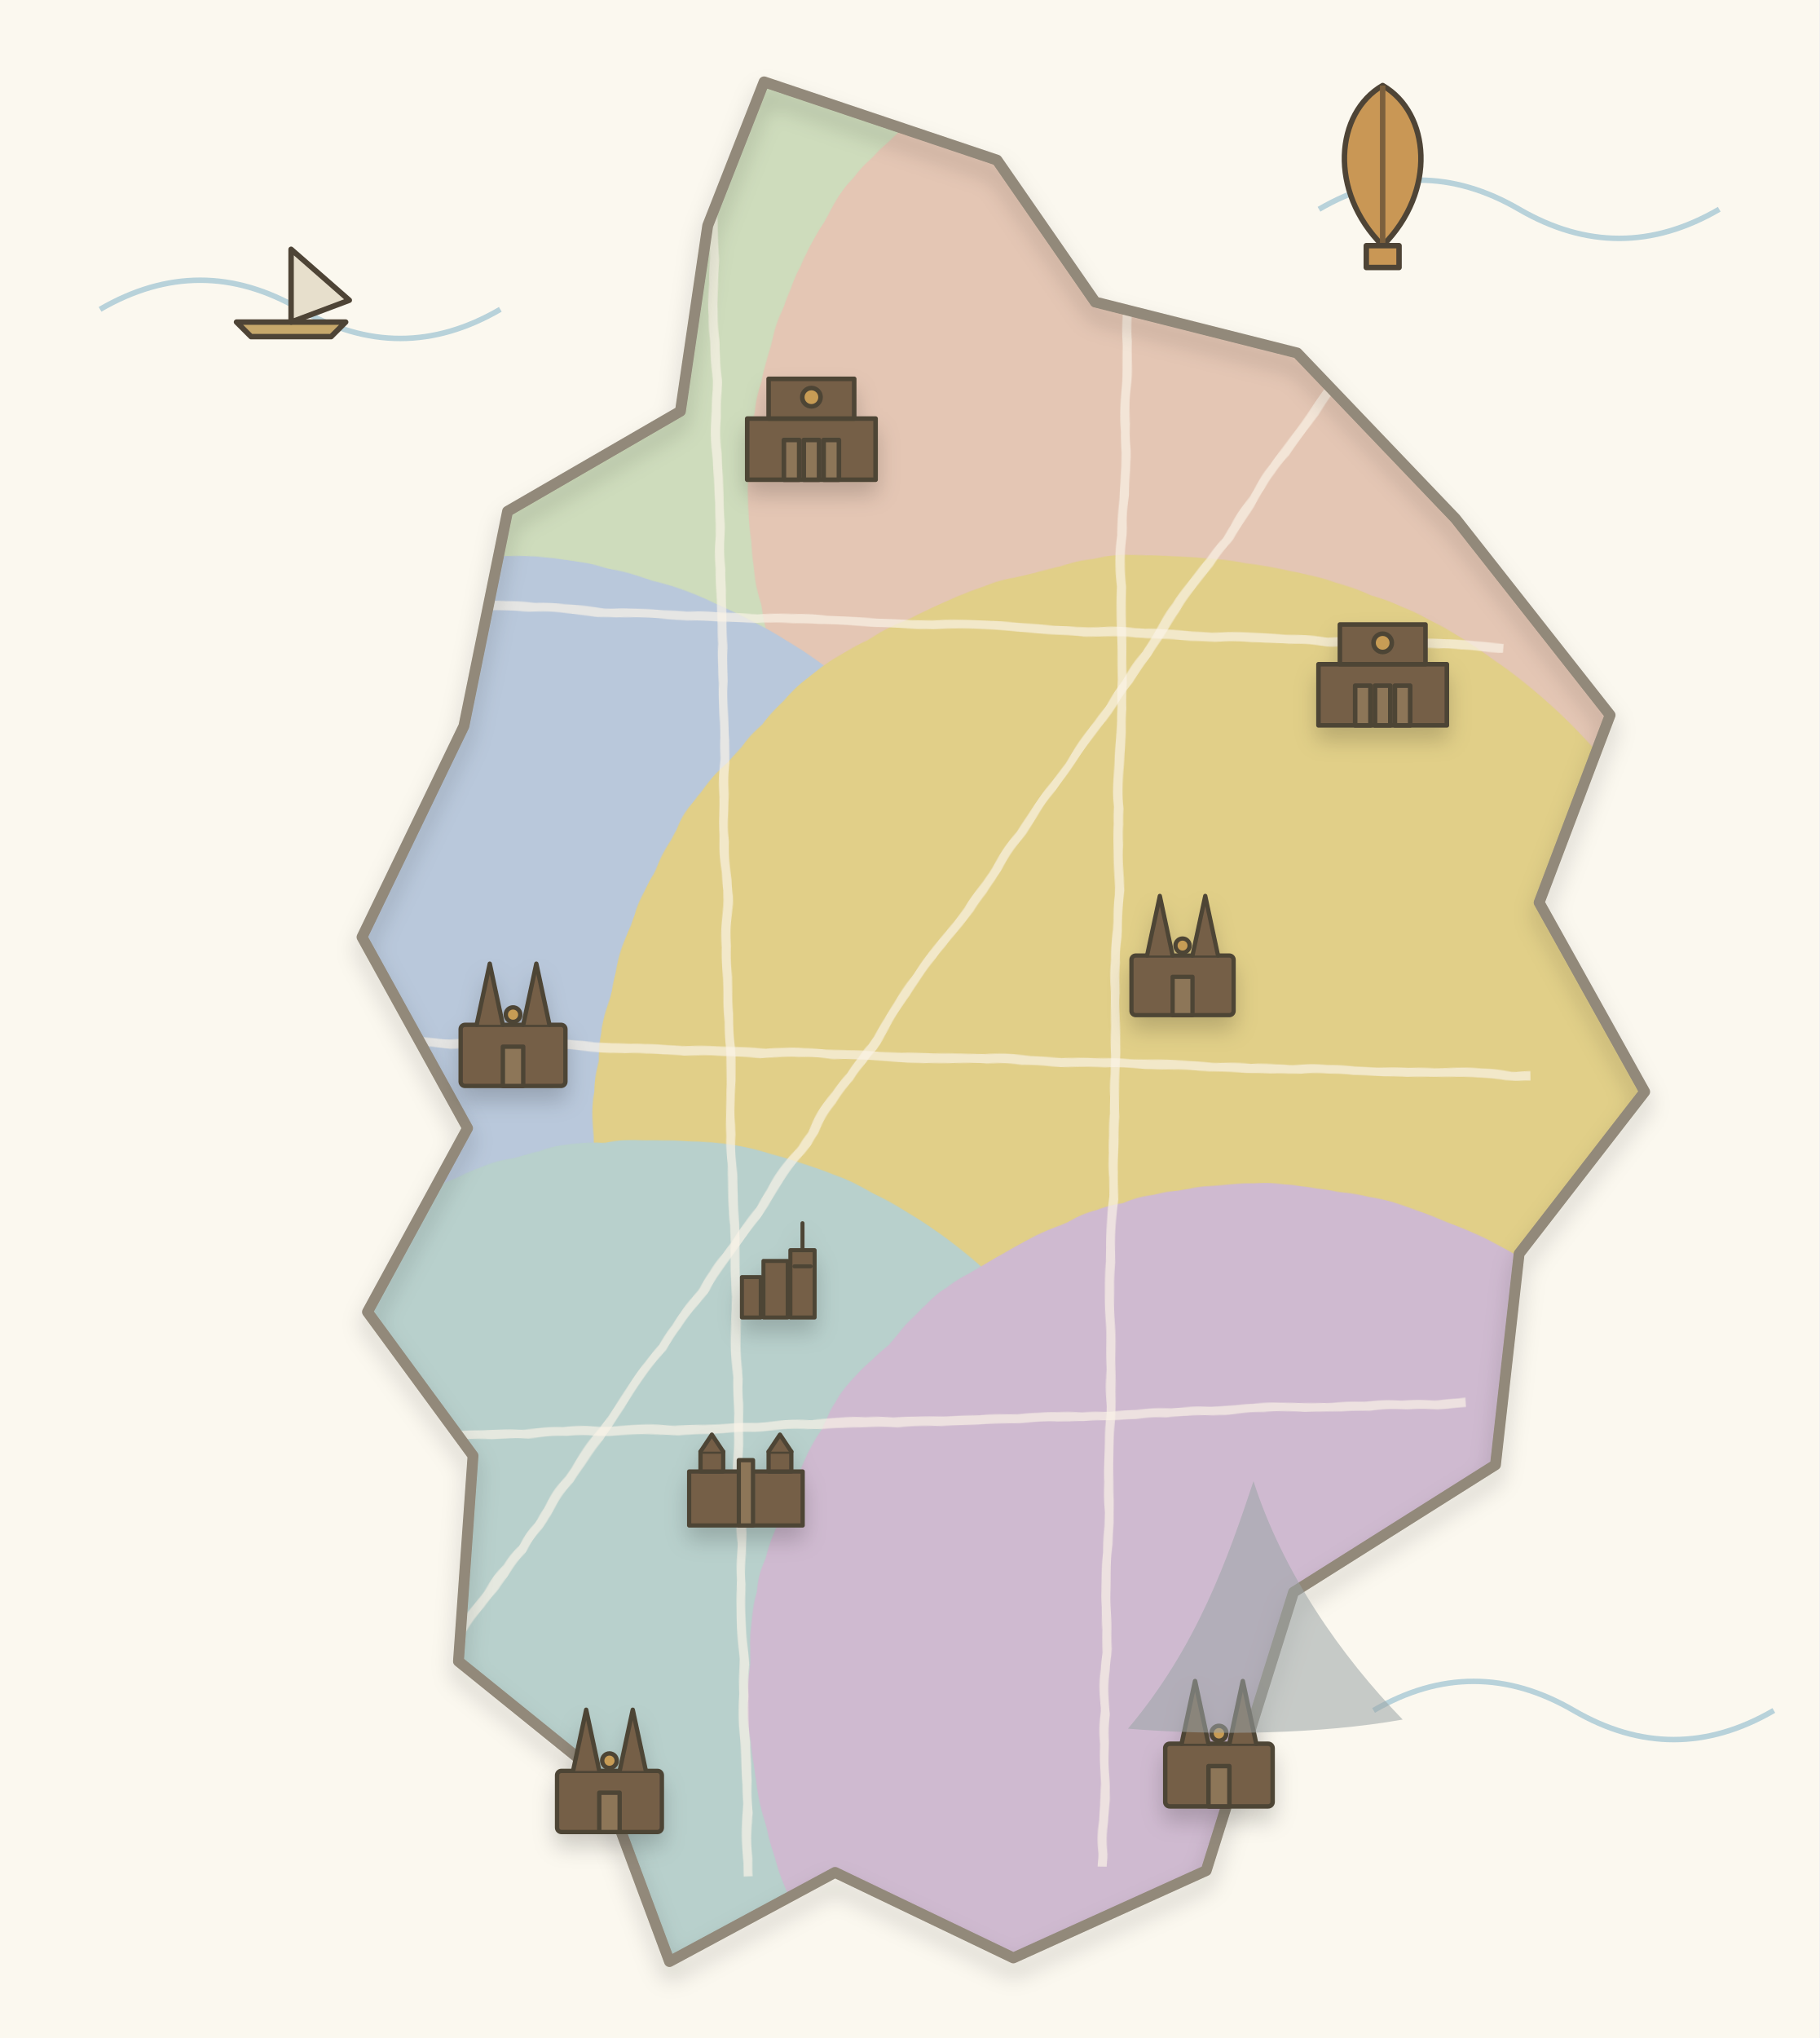
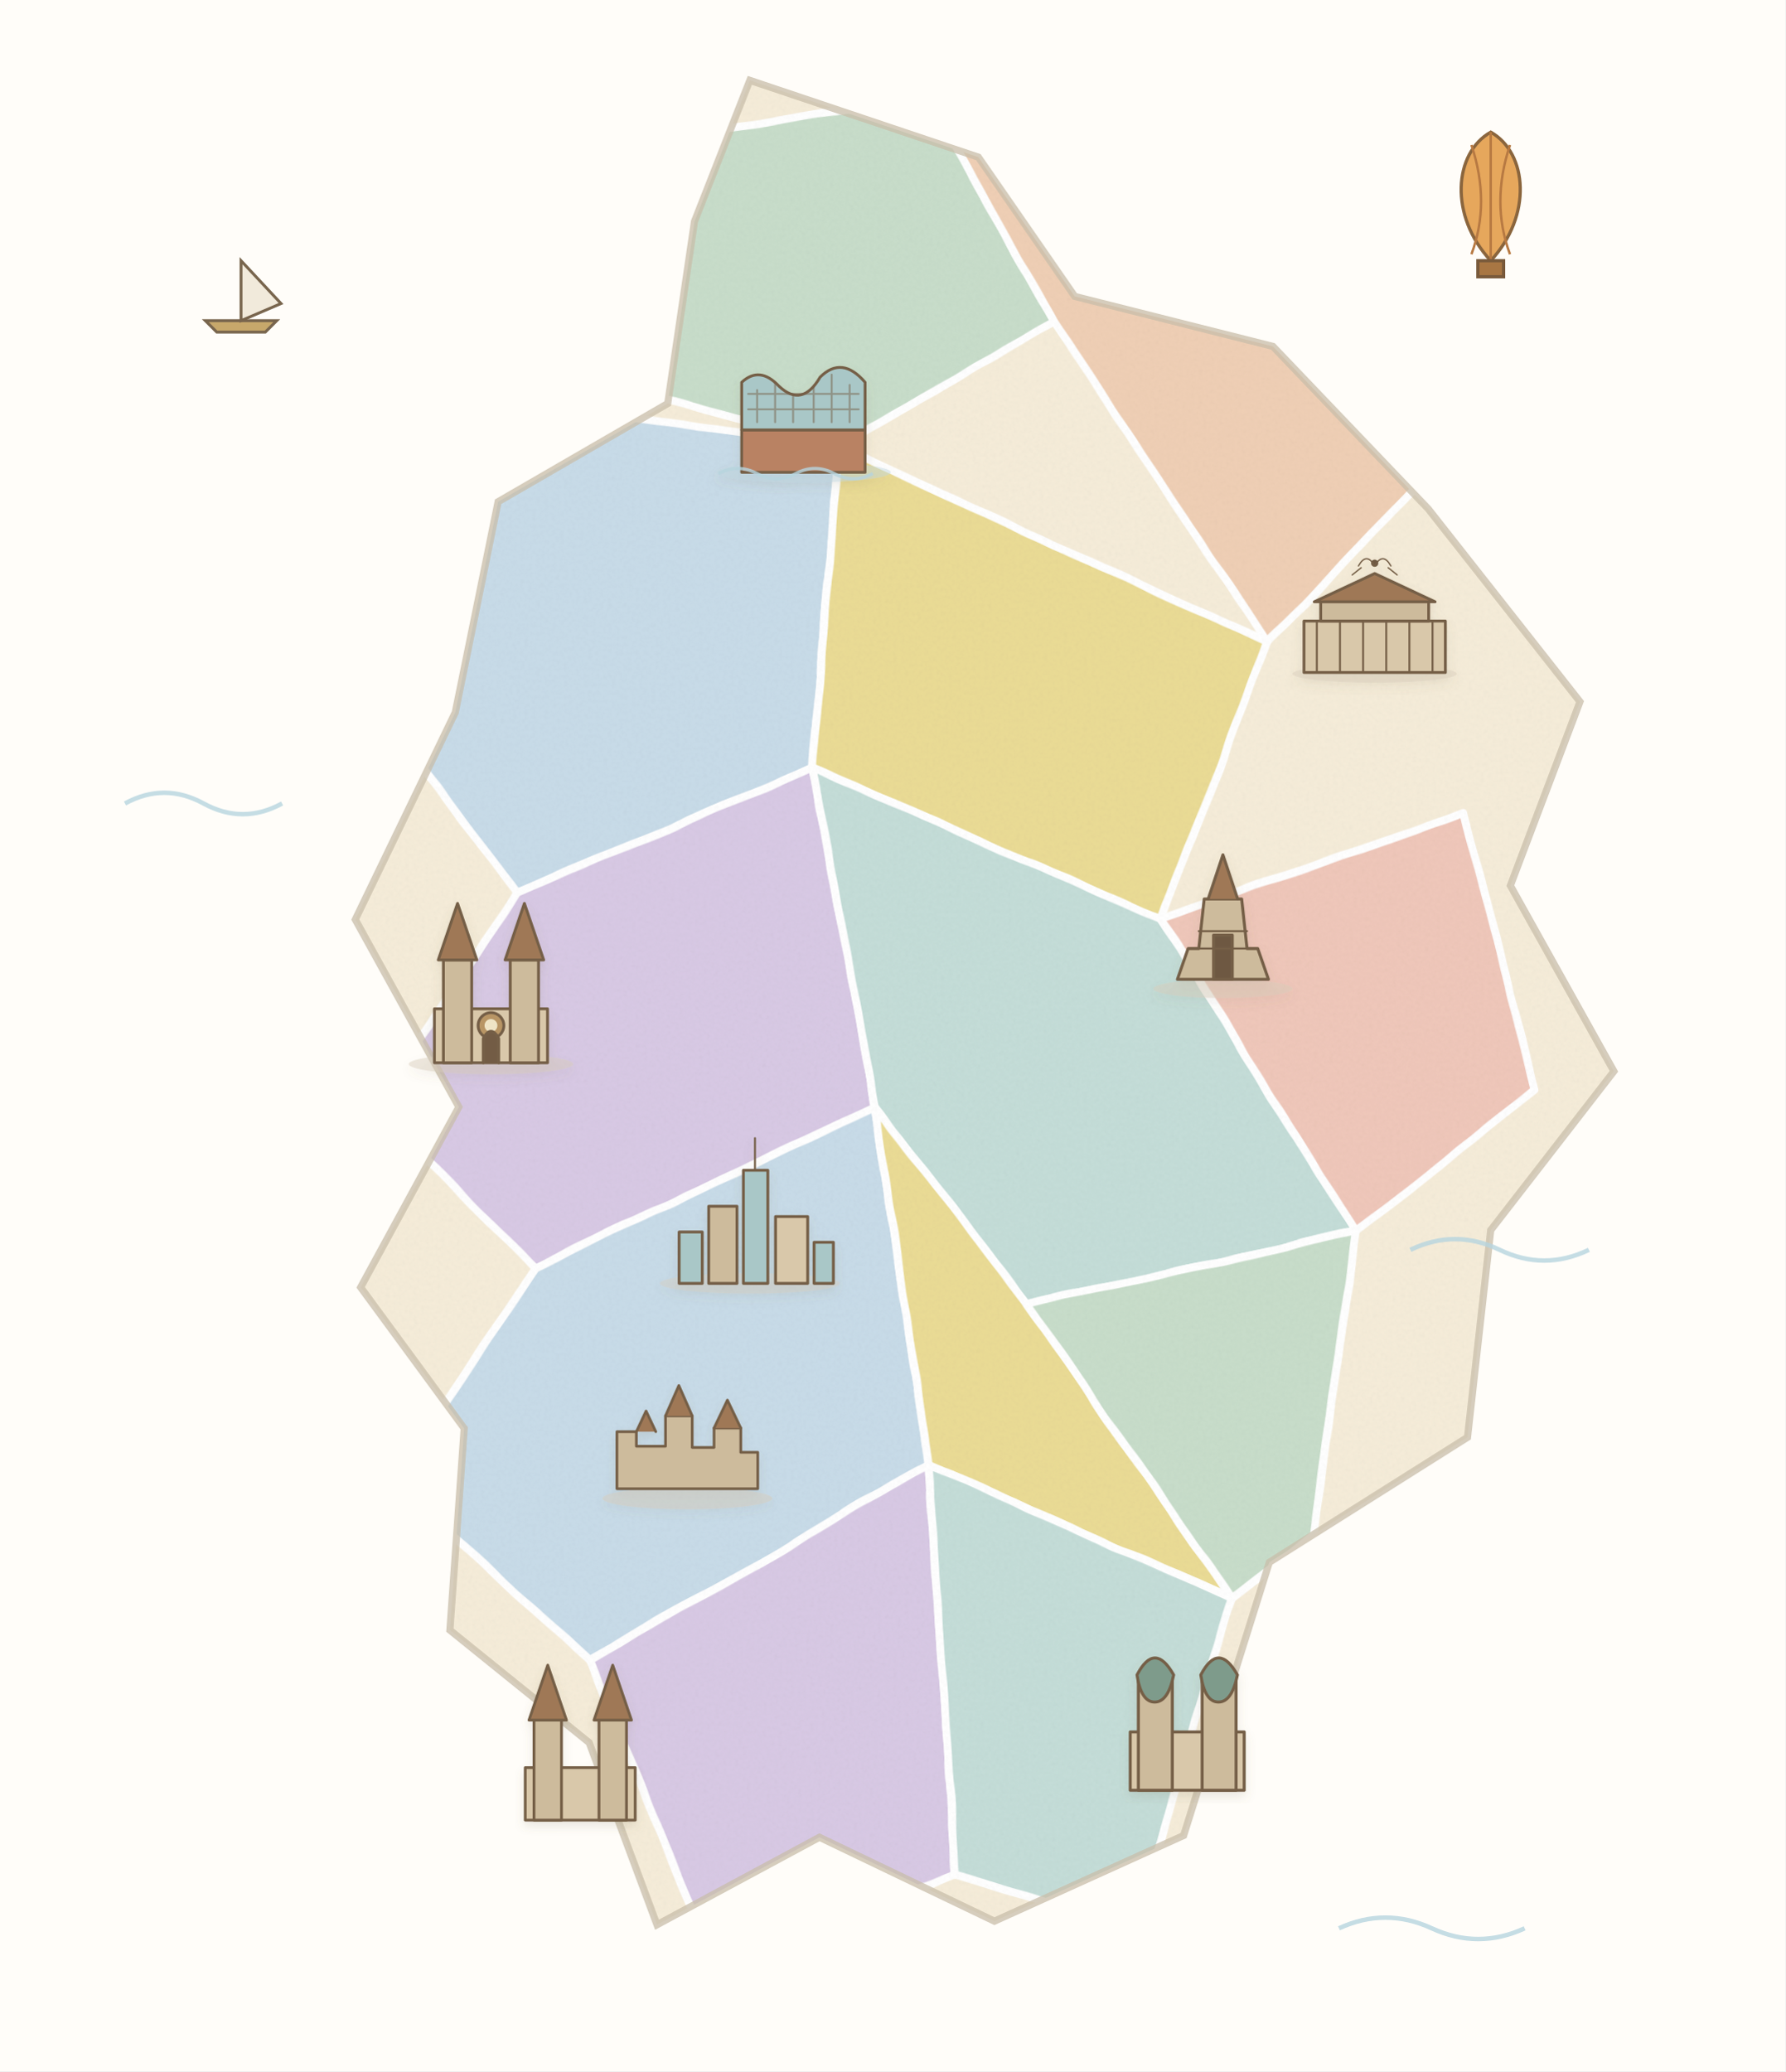
- <svg xmlns="http://www.w3.org/2000/svg" viewBox="0 0 1000 1120">
+ <svg xmlns="http://www.w3.org/2000/svg" viewBox="0 0 1000 1160">
  <defs>
-     <filter id="paper">
-       <feTurbulence baseFrequency=".012" numOctaves="3" seed="8" result="n" />
-       <feDisplacementMap in="SourceGraphic" in2="n" scale="4" />
+     <filter id="wc" x="-10%" y="-10%" width="120%" height="120%">
+       <feTurbulence type="fractalNoise" baseFrequency="0.018" numOctaves="3" seed="7" result="noise" />
+       <feDisplacementMap in="SourceGraphic" in2="noise" scale="3" xChannelSelector="R" yChannelSelector="G" />
    </filter>
-     <filter id="shadow">
-       <feDropShadow dx="0" dy="7" stdDeviation="6" flood-opacity=".18" />
+     <filter id="paper" x="-10%" y="-10%" width="120%" height="120%">
+       <feTurbulence type="fractalNoise" baseFrequency="0.45" numOctaves="2" seed="15" result="grain" />
+       <feColorMatrix in="grain" type="saturate" values="0" result="g" />
+       <feComponentTransfer in="g" result="ga">
+         <feFuncA type="table" tableValues="0 .08" />
+       </feComponentTransfer>
+       <feBlend in="SourceGraphic" in2="ga" mode="multiply" />
    </filter>
-     <style>
-     .stroke{stroke:#4e4436;stroke-width:3;stroke-linejoin:round;stroke-linecap:round}
-     .land{fill:#745f47}
-     .gold{fill:#c79c54}
-     .snow{fill:#fff;opacity:.75}
-     .road{stroke:#fbf3e7;stroke-width:5;opacity:.68}
-     .sea{stroke:#a7c8d4;stroke-width:3;fill:none;opacity:.8}
-   </style>
-     <clipPath id="de">
+     <filter id="softshadow">
+       <feDropShadow dx="0" dy="4" stdDeviation="4" flood-color="#786b55" flood-opacity=".15" />
+     </filter>
+     <style>.r{stroke:#fff;stroke-width:4.4;stroke-linejoin:round;filter:url(#wc)}.land{stroke:#755f47;stroke-width:2.2;stroke-linejoin:round;stroke-linecap:round}.thin{stroke:#755f47;stroke-width:1.5;stroke-linejoin:round;stroke-linecap:round;fill:none}.stone{fill:#d9c8aa}.stone2{fill:#cdbb9c}.roof{fill:#9f7856}.dark{fill:#6e5943}.glass{fill:#a9c7c7}.tree{fill:#758b67;stroke:#627457;stroke-width:1}.wave{fill:none;stroke:#b7d4df;stroke-width:2.5;opacity:.8}.bird{fill:none;stroke:#73736f;stroke-width:1.8;stroke-linecap:round}</style>
+     <clipPath id="clip">
      <path d="M420 45L548 88l54 78 111 28 87 91 85 108-39 103 58 104-69 89-13 116-111 70-48 153-106 48-98-47-91 49-38-102-78-63 8-113-58-79 55-101-58-105 56-116 24-118 95-55 15-102z" />
    </clipPath>
-     <g id="gate">
-       <rect x="-42" y="6" width="84" height="40" class="land stroke" />
-       <rect x="-28" y="-20" width="56" height="26" class="land stroke" />
-       <rect x="-18" y="20" width="10" height="26" fill="#8d7658" class="stroke" />
-       <rect x="-5" y="20" width="10" height="26" fill="#8d7658" class="stroke" />
-       <rect x="8" y="20" width="10" height="26" fill="#8d7658" class="stroke" />
-       <circle cx="0" cy="-8" r="6" class="gold stroke" />
+   </defs>
+   <rect width="1000" height="1160" fill="#fffdf9" />
+   <g clip-path="url(#clip)" filter="url(#paper)">
+     <rect width="1000" height="1160" fill="#f5ecd9" />
+     <path d="M315 85L520 55 590 180 470 250 360 220z" fill="#c8ddca" class="r" />
+     <path d="M520 55L650 135 815 250 710 360 590 180z" fill="#efcfb5" class="r" />
+     <path d="M250 220L470 250 455 430 290 500 205 390z" fill="#c8dbe8" class="r" />
+     <path d="M470 250L710 360 650 515 455 430z" fill="#eadb95" class="r" />
+     <path d="M290 500L455 430 490 620 300 710 210 620z" fill="#d8c9e4" class="r" />
+     <path d="M455 430L650 515 760 690 575 730 490 620z" fill="#c4ddd8" class="r" />
+     <path d="M650 515L820 455 860 610 760 690z" fill="#efc7ba" class="r" />
+     <path d="M300 710L490 620 520 820 330 930 220 830z" fill="#c8dbe8" class="r" />
+     <path d="M490 620L575 730 690 895 520 820z" fill="#eadb95" class="r" />
+     <path d="M575 730L760 690 735 860 690 895z" fill="#c8ddca" class="r" />
+     <path d="M330 930L520 820 535 1050 400 1100z" fill="#d8c9e4" class="r" />
+     <path d="M520 820L690 895 635 1080 535 1050z" fill="#c4ddd8" class="r" />
+   </g>
+   <path d="M420 45L548 88l54 78 111 28 87 91 85 108-39 103 58 104-69 89-13 116-111 70-48 153-106 48-98-47-91 49-38-102-78-63 8-113-58-79 55-101-58-105 56-116 24-118 95-55 15-102z" fill="none" stroke="#c8bda9" stroke-width="4" opacity=".75" />
+   <g transform="translate(450 235) scale(.72)" filter="url(#softshadow)">
+     <ellipse cx="0" cy="41" rx="68" ry="8" fill="#bfd5dd" opacity=".45" />
+     <rect x="-48" y="8" width="96" height="33" fill="#b98264" class="land" />
+     <path d="M-48 8L-48-29Q-34-42-19-26Q-1-9 13-33Q30-50 48-29V8Z" class="glass land" />
+     <g class="thin" opacity=".5">
+       <path d="M-36-23v25M-22-29v31M-8-18v20M8-25v27M22-35v37M36-27v29" />
+       <path d="M-43-8h86M-43-20h86" />
    </g>
-     <g id="cathedral">
-       <rect x="-36" y="4" width="72" height="42" rx="3" class="land stroke" />
-       <path d="M-25 4l9-42 9 42M7 4l9-42 9 42" class="land stroke" />
-       <rect x="-7" y="19" width="14" height="27" fill="#8d7658" class="stroke" />
-       <circle cx="0" cy="-3" r="5" class="gold stroke" />
-     </g>
-     <g id="castle">
-       <rect x="-40" y="6" width="80" height="38" class="land stroke" />
-       <rect x="-32" y="-8" width="16" height="14" class="land stroke" />
-       <rect x="16" y="-8" width="16" height="14" class="land stroke" />
-       <rect x="-5" y="-2" width="10" height="46" fill="#8d7658" class="stroke" />
-       <path d="M-32 -8l8-12 8 12M16 -8l8-12 8 12" class="land stroke" />
-     </g>
-     <g id="tower">
-       <rect x="-14" y="-6" width="28" height="58" class="land stroke" />
-       <path d="M-18-6L0-42 18-6z" class="land stroke" />
-       <rect x="-4" y="16" width="8" height="36" fill="#8d7658" class="stroke" />
-     </g>
-     <g id="skyline">
-       <rect x="-30" y="16" width="14" height="30" class="land stroke" />
-       <rect x="-14" y="4" width="18" height="42" class="land stroke" />
-       <rect x="6" y="-4" width="18" height="50" class="land stroke" />
-       <path d="M15-4V-24" class="stroke" stroke="#745f47" fill="none" />
-       <path d="M9 8h12" class="stroke" stroke="#8d7658" fill="none" />
-     </g>
-   </defs>
-   <rect width="1000" height="1120" fill="#fbf8ef" />
-   <path d="M55 170q55-32 110 0t110 0" class="sea" />
-   <path d="M725 115q55-32 110 0t110 0" class="sea" />
-   <path d="M755 940q55-32 110 0t110 0" class="sea" />
-   <g clip-path="url(#de)" filter="url(#paper)">
-     <rect x="120" y="30" width="780" height="1050" fill="#e8dfbd" />
-     <circle cx="300" cy="235" r="285" fill="#cedcbc" />
-     <circle cx="690" cy="270" r="280" fill="#e4c6b4" />
-     <circle cx="270" cy="610" r="305" fill="#b9c8db" />
-     <circle cx="640" cy="620" r="315" fill="#e1cf88" />
-     <circle cx="355" cy="900" r="275" fill="#b8d0cc" />
-     <circle cx="690" cy="930" r="280" fill="#cfbad0" />
-     <path d="M205 330L825 355" class="road" />
-     <path d="M180 570L840 590" class="road" />
-     <path d="M205 790L805 770" class="road" />
-     <path d="M390 85L410 1030" class="road" />
-     <path d="M620 90L605 1025" class="road" />
-     <path d="M230 930L760 170" class="road" />
+     <path d="M-66 42q15-8 30 0t30 0t30 0t30 0" class="wave" />
  </g>
-   <path d="M420 45L548 88l54 78 111 28 87 91 85 108-39 103 58 104-69 89-13 116-111 70-48 153-106 48-98-47-91 49-38-102-78-63 8-113-58-79 55-101-58-105 56-116 24-118 95-55 15-102z" fill="none" stroke="#92897a" stroke-width="6" stroke-linejoin="round" filter="url(#shadow)" />
-   <g filter="url(#shadow)">
-     <g transform="translate(446 225) scale(.84)">
-       <use href="#gate" />
-     </g>
-     <g transform="translate(760 360) scale(.84)">
-       <use href="#gate" />
-     </g>
-     <g transform="translate(650 522) scale(.78)">
-       <use href="#cathedral" />
-     </g>
-     <g transform="translate(282 560) scale(.8)">
-       <use href="#cathedral" />
-     </g>
-     <g transform="translate(430 690) scale(.74)">
-       <use href="#skyline" />
-     </g>
-     <g transform="translate(410 804) scale(.78)">
-       <use href="#castle" />
-     </g>
-     <g transform="translate(335 970) scale(.8)">
-       <use href="#cathedral" />
-     </g>
-     <g transform="translate(670 955) scale(.82)">
-       <use href="#cathedral" />
+   <g transform="translate(770 350) scale(.72)" filter="url(#softshadow)">
+     <ellipse cx="0" cy="38" rx="64" ry="7" fill="#d8cdbb" opacity=".45" />
+     <rect x="-55" y="-3" width="110" height="40" class="stone land" />
+     <path d="M-45-3v40M-27-3v40M-9-3v40M9-3v40M27-3v40M45-3v40" class="thin" />
+     <rect x="-42" y="-18" width="84" height="15" class="stone2 land" />
+     <path d="M-47-18L0-40 47-18z" class="roof land" />
+     <g transform="translate(0 -48) scale(.7)" class="dark">
+       <circle cx="0" cy="0" r="4" />
+       <path d="M-18 3q9-16 18 0q9-16 18 0M-15 5l-10 8M15 5l10 8" class="thin" />
    </g>
  </g>
-   <path d="M620 950c38-45 55-94 69-136 16 50 48 96 82 131-45 8-103 9-151 5z" fill="#9aa4a5" opacity=".55" />
-   <g transform="translate(760 90)">
-     <path d="M0 45C-30 15-26-28 0-43C26-28 30 15 0 45z" fill="#c99755" class="stroke" />
-     <path d="M0-43v88" stroke="#7c603d" stroke-width="3" />
-     <rect x="-9" y="45" width="18" height="12" fill="#c99755" class="stroke" />
+   <g transform="translate(685 520) scale(.75)" filter="url(#softshadow)">
+     <ellipse cx="0" cy="45" rx="52" ry="7" fill="#d8cdbb" opacity=".45" />
+     <path d="M-34 38h68L26 15H18L14-22H-14L-18 15H-26z" class="stone2 land" />
+     <path d="M-11-22L0-55 11-22" class="roof land" />
+     <rect x="-7" y="5" width="14" height="33" class="dark land" />
+     <path d="M-25 15h50M-18 2h36" class="thin" />
  </g>
-   <g transform="translate(160 165)">
-     <path d="M-30 12h60l-8 8h-44z" fill="#c7a86b" class="stroke" />
-     <path d="M0 12V-28l32 28z" fill="#e7dfcc" class="stroke" />
+   <g transform="translate(275 565) scale(.72)" filter="url(#softshadow)">
+     <ellipse cx="0" cy="43" rx="64" ry="8" fill="#d8cdbb" opacity=".45" />
+     <rect x="-44" y="0" width="88" height="42" class="stone land" />
+     <rect x="-37" y="-38" width="22" height="80" class="stone2 land" />
+     <rect x="15" y="-38" width="22" height="80" class="stone2 land" />
+     <path d="M-41-38l15-44 15 44zM11-38l15-44 15 44z" class="roof land" />
+     <circle cx="0" cy="13" r="10" fill="#b89565" class="land" />
+     <circle cx="0" cy="13" r="5" fill="#efe4c6" />
+     <path d="M-6 42V23Q0 12 6 23v19" fill="#735c45" class="land" />
  </g>
+   <g transform="translate(420 690) scale(.72)" filter="url(#softshadow)">
+     <ellipse cx="0" cy="40" rx="70" ry="8" fill="#d8cdbb" opacity=".4" />
+     <rect x="-55" y="0" width="18" height="40" class="glass land" />
+     <rect x="-32" y="-20" width="22" height="60" class="stone2 land" />
+     <rect x="-5" y="-48" width="19" height="88" class="glass land" />
+     <path d="M4-48v-25" class="thin" />
+     <rect x="20" y="-12" width="25" height="52" class="stone land" />
+     <rect x="50" y="8" width="15" height="32" class="glass land" />
+   </g>
+   <g transform="translate(385 810) scale(.68)" filter="url(#softshadow)">
+     <ellipse cx="0" cy="43" rx="70" ry="9" fill="#d8cdbb" opacity=".45" />
+     <path d="M-58 35h116V5H44V-15H22V1H4V-25H-18V0H-42V-12H-58z" class="stone2 land" />
+     <path d="M-42-12l8-17 8 17M22-15l11-23 11 23M-18-25l11-25 11 25" class="roof land" />
+   </g>
+   <g transform="translate(325 990) scale(.7)" filter="url(#softshadow)">
+     <rect x="-44" y="0" width="88" height="42" class="stone land" />
+     <rect x="-37" y="-38" width="22" height="80" class="stone2 land" />
+     <rect x="15" y="-38" width="22" height="80" class="stone2 land" />
+     <path d="M-41-38l15-44 15 44zM11-38l15-44 15 44z" class="roof land" />
+   </g>
+   <g transform="translate(665 970) scale(.76)" filter="url(#softshadow)">
+     <rect x="-42" y="0" width="84" height="43" class="stone land" />
+     <rect x="-36" y="-42" width="25" height="85" class="stone2 land" />
+     <rect x="11" y="-42" width="25" height="85" class="stone2 land" />
+     <path d="M-37-42q13-25 27 0q-4 20-14 20t-13-20M10-42q13-25 27 0q-4 20-14 20t-13-20" fill="#7e9b8b" class="land" />
+   </g>
+   <g transform="translate(835 110) scale(.9)">
+     <path d="M0 40C-26 12-23-27 0-40C23-27 26 12 0 40z" fill="#e6a75c" stroke="#8a653d" stroke-width="2" />
+     <path d="M0-40v80M-12-32q12 36 0 68M12-32q-12 36 0 68" fill="none" stroke="#b77942" stroke-width="1.5" />
+     <rect x="-8" y="40" width="16" height="10" fill="#a87643" stroke="#795a3b" stroke-width="2" />
+   </g>
+   <g transform="translate(135 170) scale(.8)">
+     <path d="M-25 12h50l-8 8h-34z" fill="#c7a86b" stroke="#78654d" stroke-width="2" />
+     <path d="M0 12V-30l28 30z" fill="#f1eadb" stroke="#78654d" stroke-width="2" />
+   </g>
+   <path d="M70 450q22-12 44 0t44 0M790 700q25-12 50 0t50 0M750 1080q26-12 52 0t52 0" class="wave" />
</svg>
